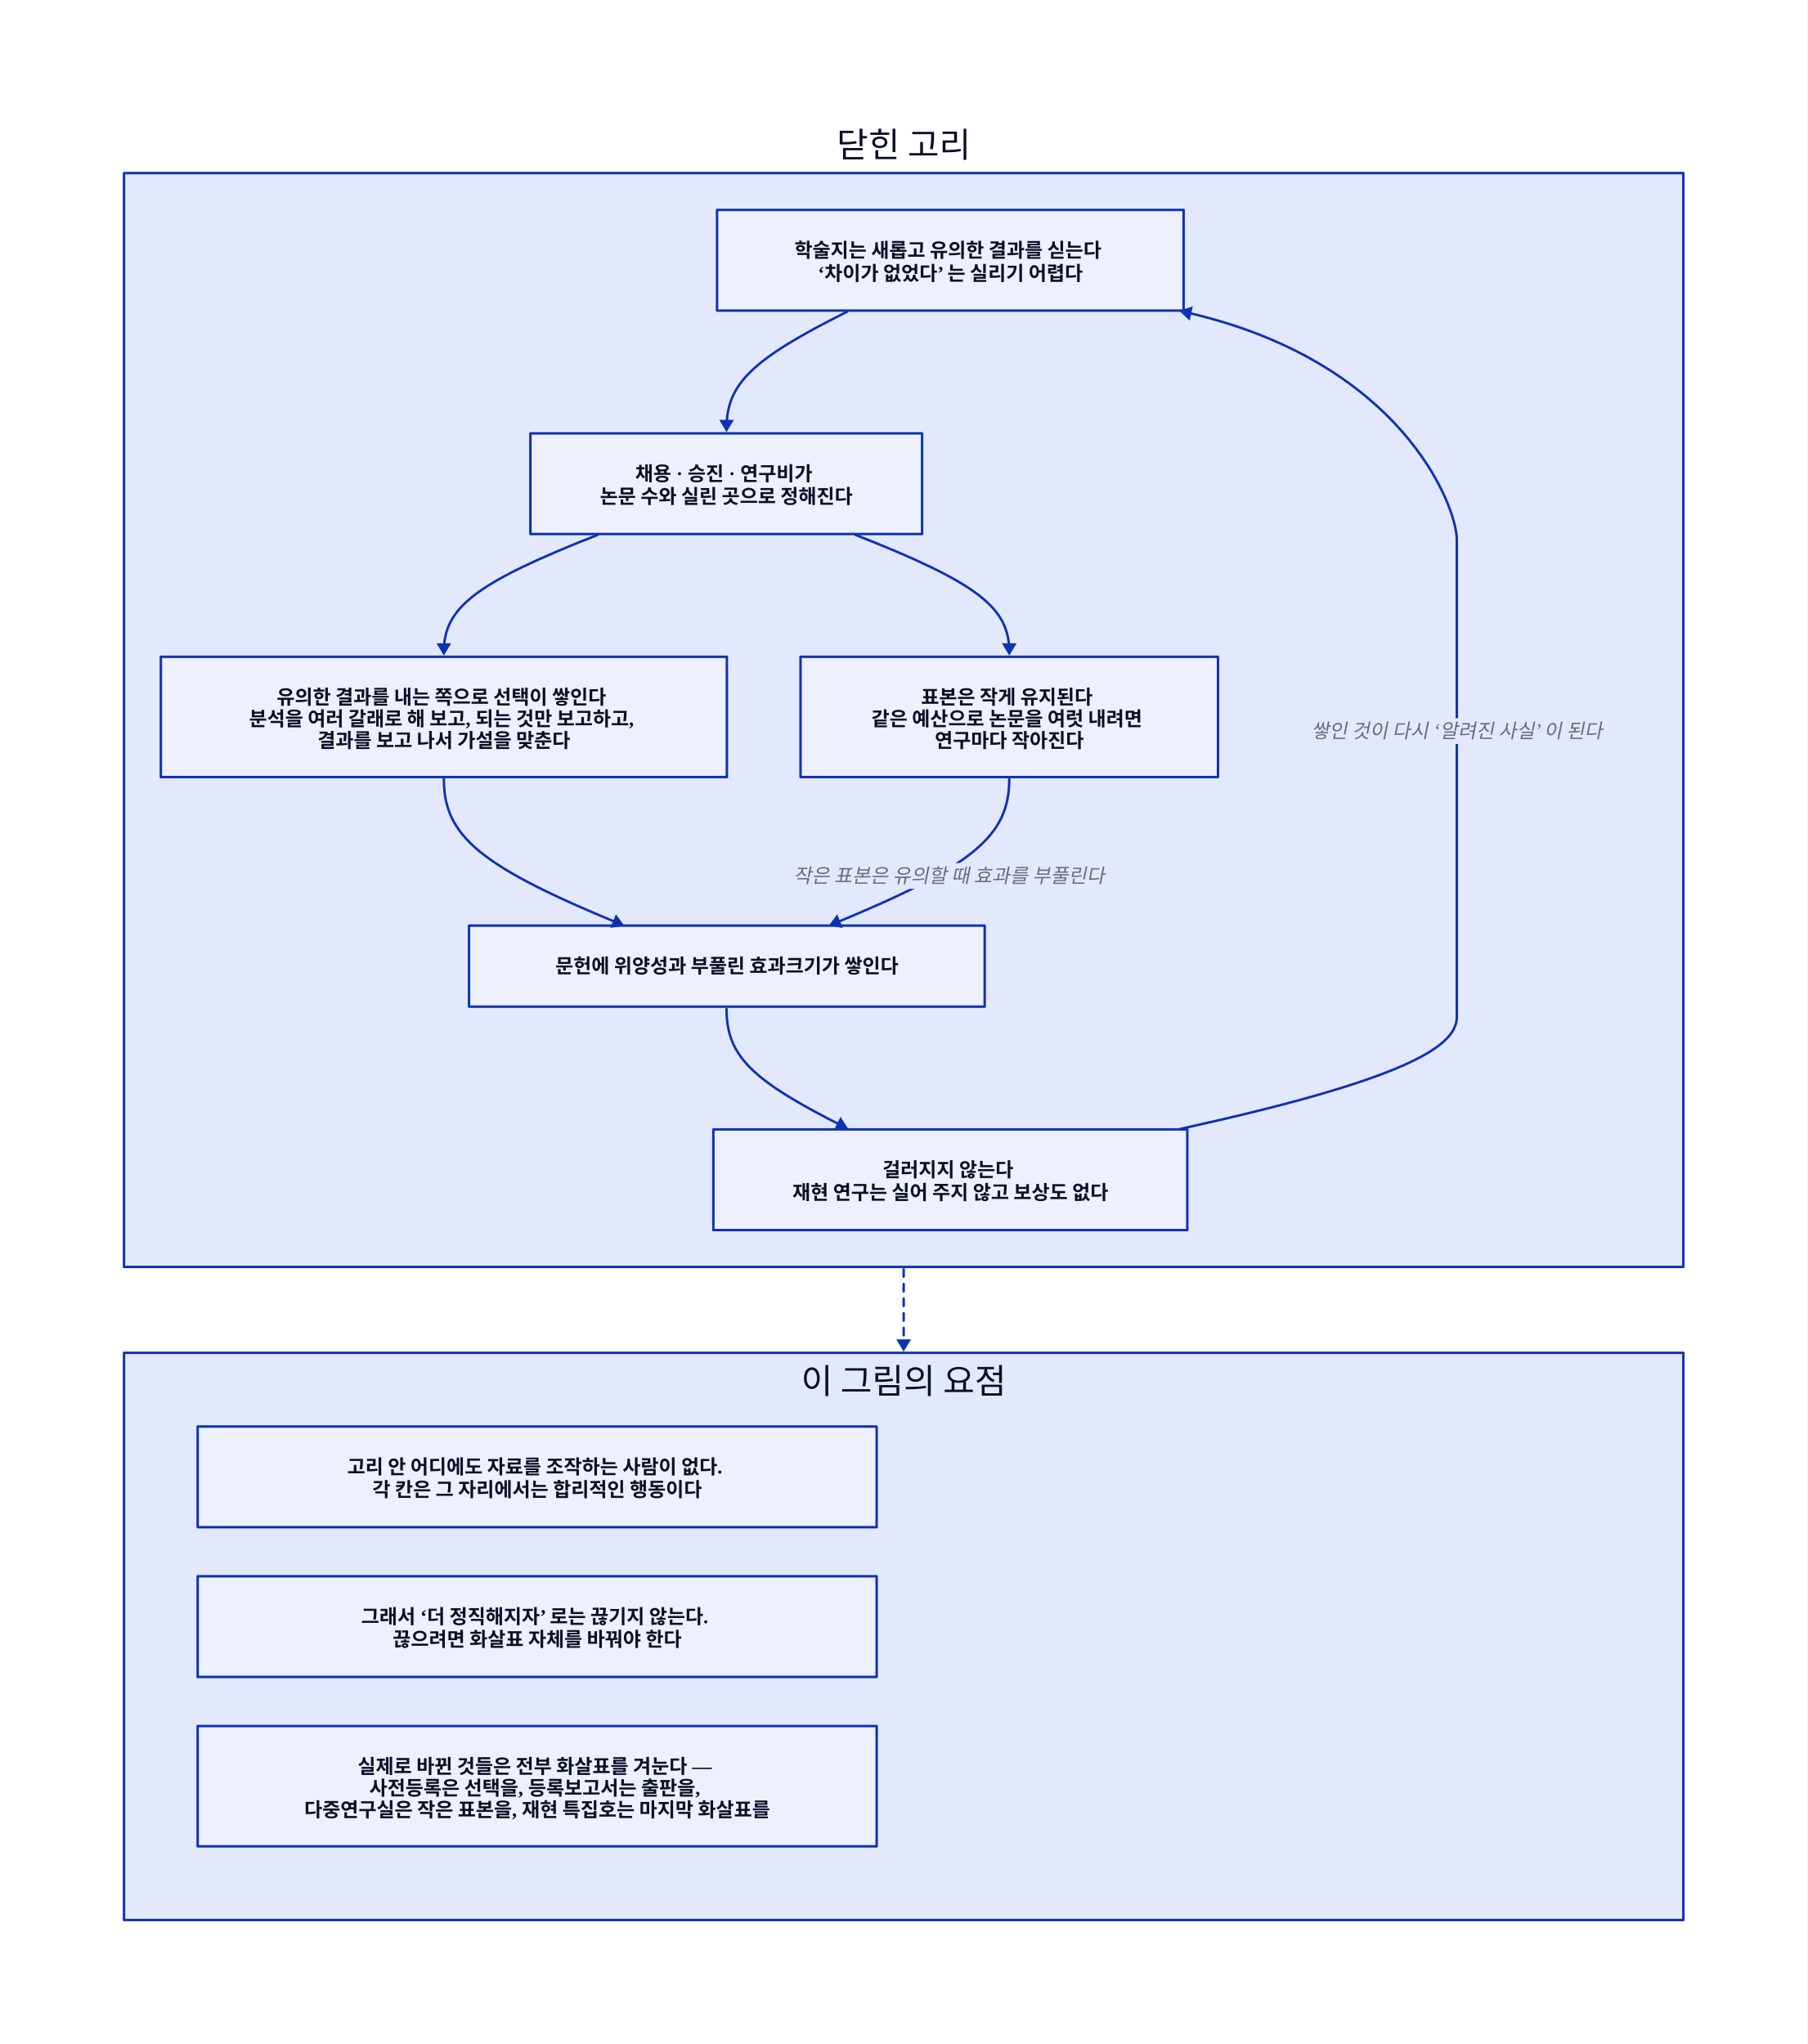
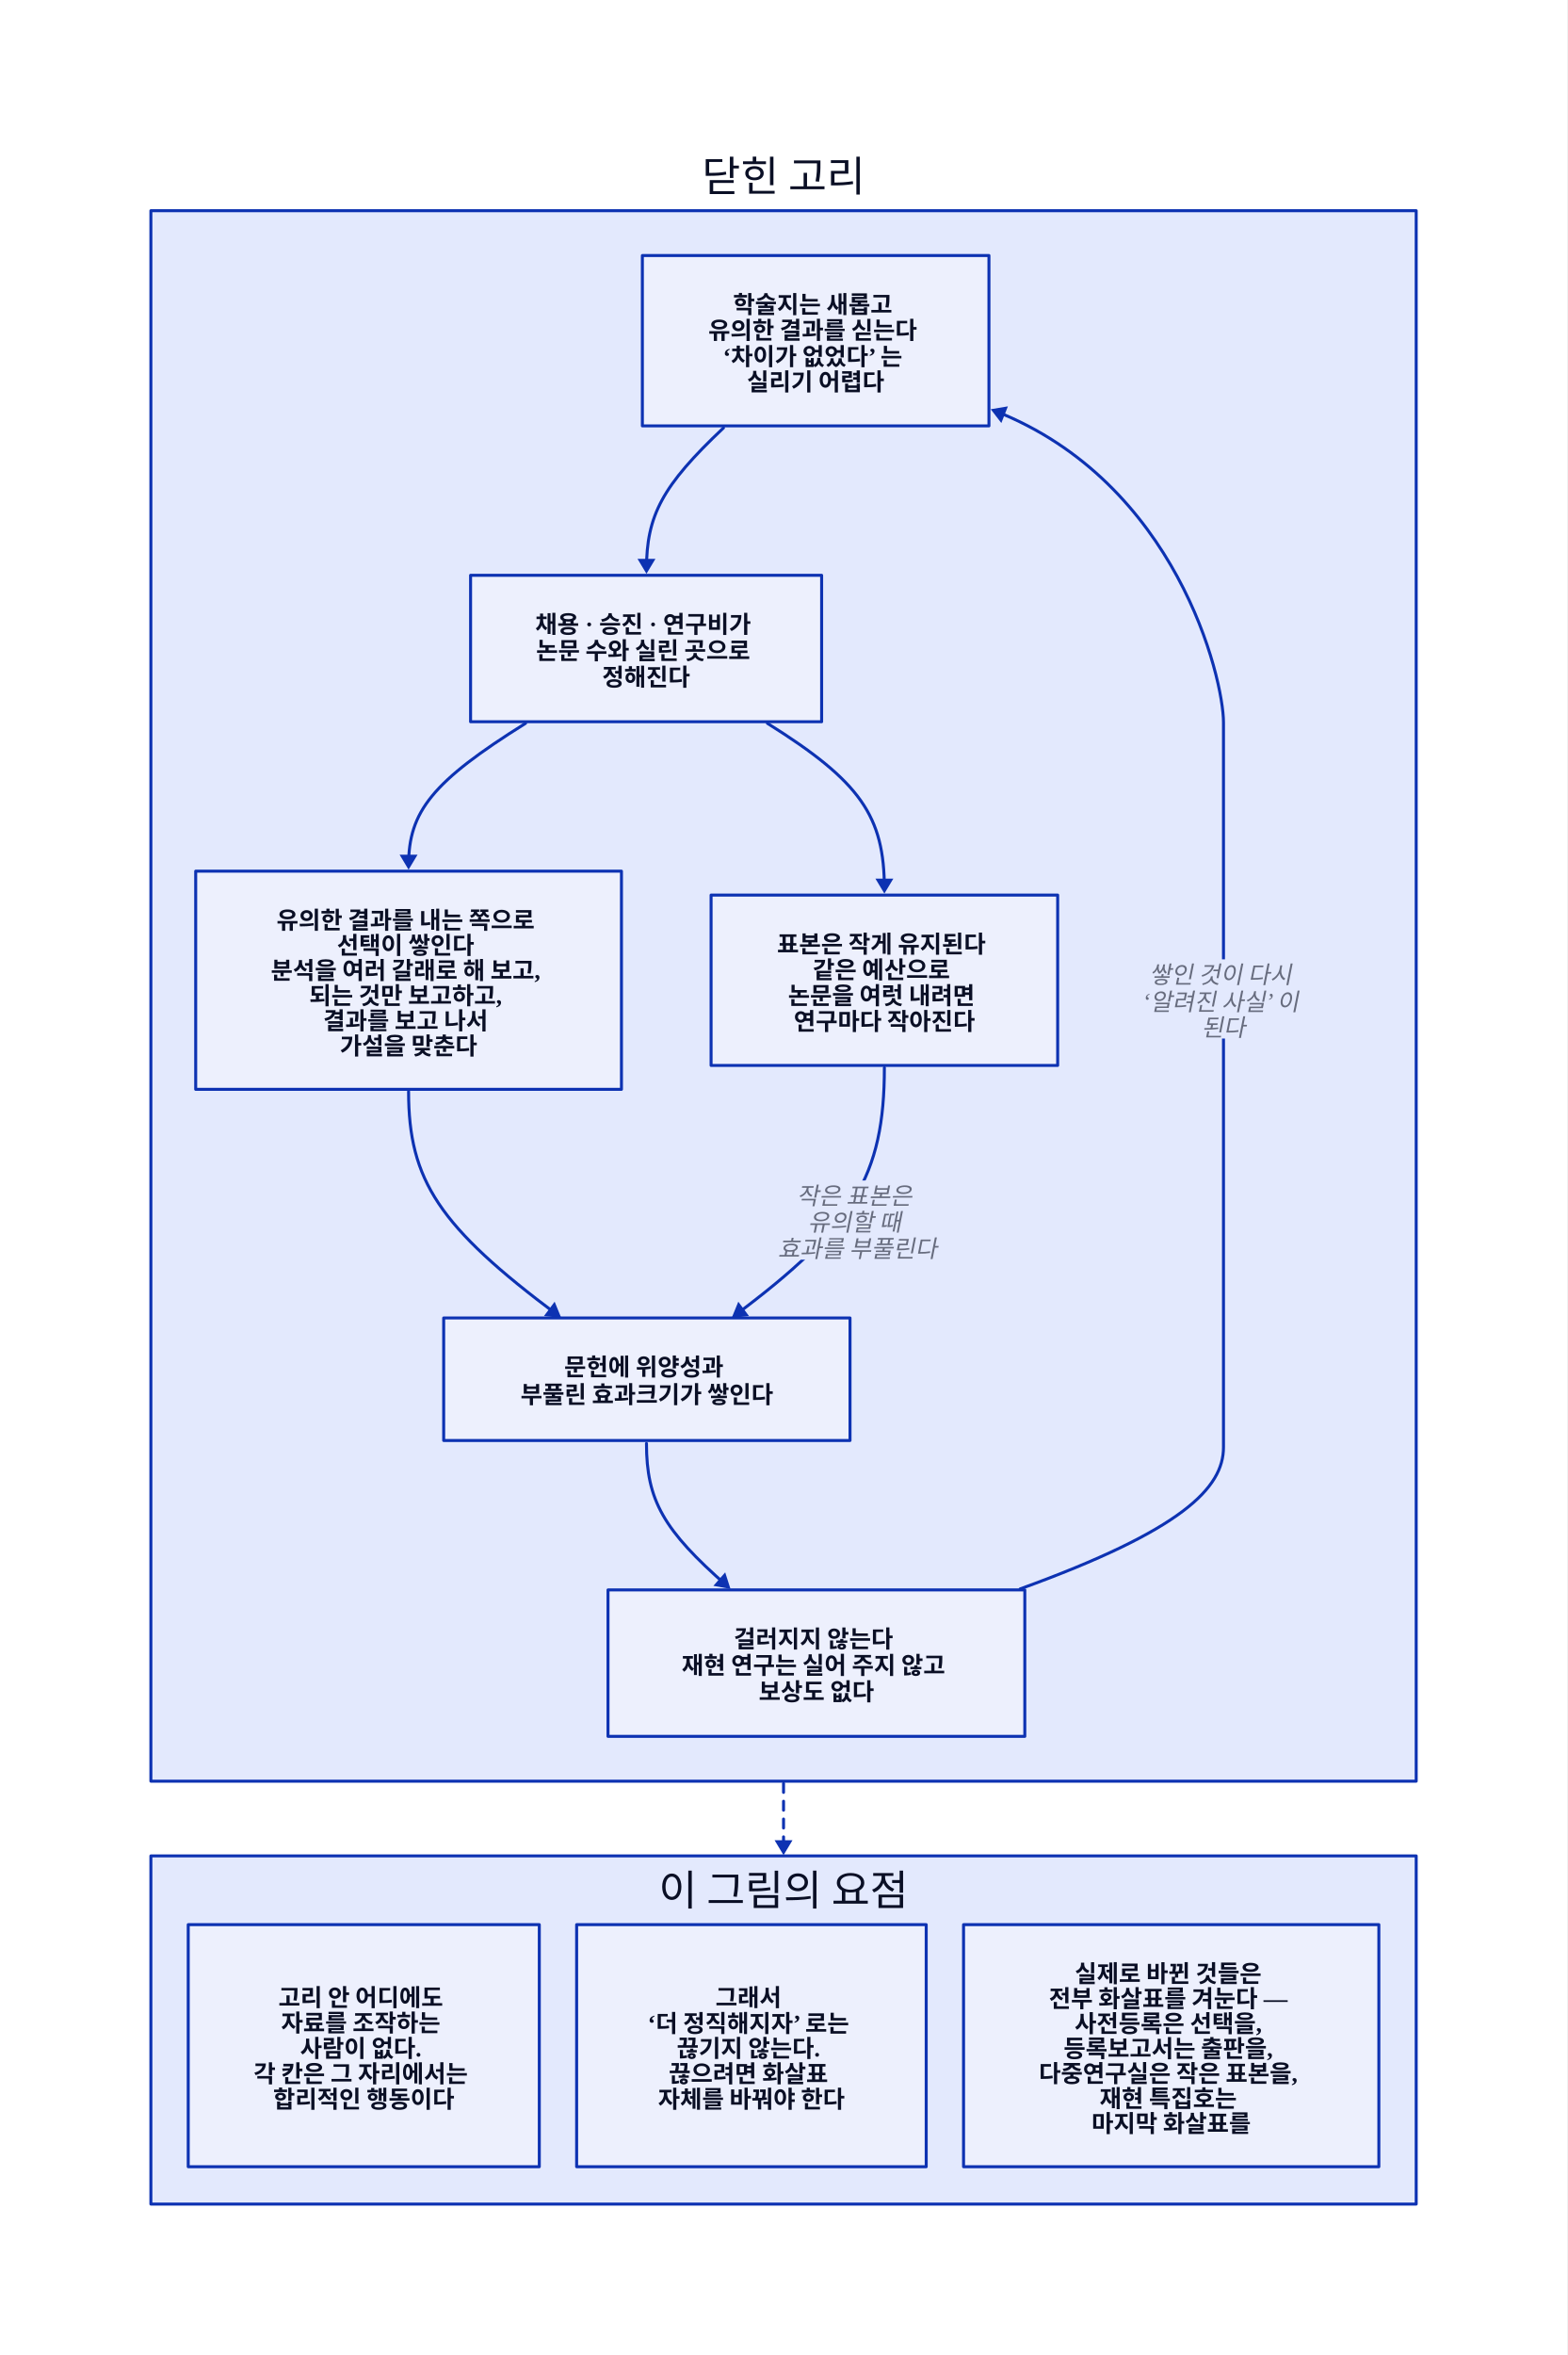
- <svg xmlns="http://www.w3.org/2000/svg" width="1472" height="1665" class="d2-453831746 d2-svg" viewBox="-101 -100 1472 1665">
-   <rect width="1472" height="1665" x="-101" y="-100" rx="0" style="fill:#fff" />
-   <style>.d2-453831746 .text-bold{font-weight:700}.d2-453831746 .text-italic{font-style:italic}.connection,.shape{stroke-linejoin:round}.shape{shape-rendering:geometricPrecision}.connection{stroke-linecap:round}.d2-453831746 .fill-N1{fill:#0a0f25}.d2-453831746 .fill-N2{fill:#676c7e}.d2-453831746 .fill-B4{fill:#e3e9fd}.d2-453831746 .fill-B5{fill:#edf0fd}.d2-453831746 .stroke-B1{stroke:#0d32b2}.s0{stroke-width:2}.s1{text-anchor:middle;font-size:28px}.s2{text-anchor:middle;font-size:16px}.s3{fill:#0d32b2}</style>
+ <svg xmlns="http://www.w3.org/2000/svg" width="1049" height="1576" class="d2-1977128098 d2-svg" viewBox="-101 -100 1049 1576">
+   <rect width="1049" height="1576" x="-101" y="-100" rx="0" style="fill:#fff" />
+   <style>.d2-1977128098 .text-bold{font-weight:700}.d2-1977128098 .text-italic{font-style:italic}.connection,.shape{stroke-linejoin:round}.shape{shape-rendering:geometricPrecision}.connection{stroke-linecap:round}.d2-1977128098 .fill-N1{fill:#0a0f25}.d2-1977128098 .fill-N2{fill:#676c7e}.d2-1977128098 .fill-B4{fill:#e3e9fd}.d2-1977128098 .fill-B5{fill:#edf0fd}.d2-1977128098 .stroke-B1{stroke:#0d32b2}.s0{stroke-width:2}.s1{text-anchor:middle;font-size:28px}.s2{text-anchor:middle;font-size:16px}.s3{fill:#0d32b2}</style>
  <g>
    <g class="shape">
-       <path d="M0 41h1270v891H0z" class="stroke-B1 fill-B4 s0" />
+       <path d="M0 41h847v1051H0z" class="stroke-B1 fill-B4 s0" />
    </g>
-     <text x="635" y="28" class="fill-N1 s1">닫힌 고리</text>
+     <text x="423.5" y="28" class="fill-N1 s1">닫힌 고리</text>
  </g>
  <g>
    <g class="shape">
-       <path d="M0 1002h1270v462H0z" class="stroke-B1 fill-B4 s0" />
+       <path d="M0 1142h847v233H0z" class="stroke-B1 fill-B4 s0" />
    </g>
-     <text x="635" y="1035" class="fill-N1 s1">이 그림의 요점</text>
+     <text x="423.5" y="1175" class="fill-N1 s1">이 그림의 요점</text>
  </g>
  <g>
    <g class="shape">
-       <path d="M483 71h380v82H483z" class="stroke-B1 fill-B5 s0" />
+       <path d="M329 71h232v114H329z" class="stroke-B1 fill-B5 s0" />
    </g>
-     <text x="673" y="109.5" class="text-bold fill-N1 s2">
-       <tspan x="673" dy="0">학술지는 새롭고 유의한 결과를 싣는다</tspan>
-       <tspan x="673" dy="18.5">‘차이가 없었다’ 는 실리기 어렵다</tspan>
+     <text x="445" y="109.5" class="text-bold fill-N1 s2">
+       <tspan x="445" dy="0">학술지는 새롭고</tspan>
+       <tspan x="445" dy="17.25">유의한 결과를 싣는다</tspan>
+       <tspan x="445" dy="17.25">‘차이가 없었다’ 는</tspan>
+       <tspan x="445" dy="17.25">실리기 어렵다</tspan>
    </text>
  </g>
  <g>
    <g class="shape">
-       <path d="M331 253h319v82H331z" class="stroke-B1 fill-B5 s0" />
+       <path d="M214 285h235v98H214z" class="stroke-B1 fill-B5 s0" />
    </g>
-     <text x="490.5" y="291.5" class="text-bold fill-N1 s2">
-       <tspan x="490.5" dy="0">채용 · 승진 · 연구비가</tspan>
-       <tspan x="490.5" dy="18.5">논문 수와 실린 곳으로 정해진다</tspan>
+     <text x="331.5" y="323.5" class="text-bold fill-N1 s2">
+       <tspan x="331.5" dy="0">채용 · 승진 · 연구비가</tspan>
+       <tspan x="331.5" dy="17.667">논문 수와 실린 곳으로</tspan>
+       <tspan x="331.5" dy="17.667">정해진다</tspan>
    </text>
  </g>
  <g>
    <g class="shape">
-       <path d="M30 435h461v98H30z" class="stroke-B1 fill-B5 s0" />
+       <path d="M30 483h285v146H30z" class="stroke-B1 fill-B5 s0" />
    </g>
-     <text x="260.5" y="473.5" class="text-bold fill-N1 s2">
-       <tspan x="260.5" dy="0">유의한 결과를 내는 쪽으로 선택이 쌓인다</tspan>
-       <tspan x="260.5" dy="17.667">분석을 여러 갈래로 해 보고, 되는 것만 보고하고,</tspan>
-       <tspan x="260.5" dy="17.667">결과를 보고 나서 가설을 맞춘다</tspan>
+     <text x="172.5" y="521.5" class="text-bold fill-N1 s2">
+       <tspan x="172.5" dy="0">유의한 결과를 내는 쪽으로</tspan>
+       <tspan x="172.5" dy="16.833">선택이 쌓인다</tspan>
+       <tspan x="172.5" dy="16.833">분석을 여러 갈래로 해 보고,</tspan>
+       <tspan x="172.5" dy="16.833">되는 것만 보고하고,</tspan>
+       <tspan x="172.5" dy="16.833">결과를 보고 나서</tspan>
+       <tspan x="172.5" dy="16.833">가설을 맞춘다</tspan>
    </text>
  </g>
  <g>
    <g class="shape">
-       <path d="M551 435h340v98H551z" class="stroke-B1 fill-B5 s0" />
+       <path d="M375 499h232v114H375z" class="stroke-B1 fill-B5 s0" />
    </g>
-     <text x="721" y="473.5" class="text-bold fill-N1 s2">
-       <tspan x="721" dy="0">표본은 작게 유지된다</tspan>
-       <tspan x="721" dy="17.667">같은 예산으로 논문을 여럿 내려면</tspan>
-       <tspan x="721" dy="17.667">연구마다 작아진다</tspan>
+     <text x="491" y="537.5" class="text-bold fill-N1 s2">
+       <tspan x="491" dy="0">표본은 작게 유지된다</tspan>
+       <tspan x="491" dy="17.25">같은 예산으로</tspan>
+       <tspan x="491" dy="17.25">논문을 여럿 내려면</tspan>
+       <tspan x="491" dy="17.25">연구마다 작아진다</tspan>
    </text>
  </g>
  <g>
    <g class="shape">
-       <path d="M281 654h420v66H281z" class="stroke-B1 fill-B5 s0" />
+       <path d="M196 782h272v82H196z" class="stroke-B1 fill-B5 s0" />
    </g>
-     <text x="491" y="692.5" class="text-bold fill-N1 s2">문헌에 위양성과 부풀린 효과크기가 쌓인다</text>
-   </g>
-   <g>
-     <g class="shape">
-       <path d="M480 820h386v82H480z" class="stroke-B1 fill-B5 s0" />
-     </g>
-     <text x="673" y="858.5" class="text-bold fill-N1 s2">
-       <tspan x="673" dy="0">걸러지지 않는다</tspan>
-       <tspan x="673" dy="18.5">재현 연구는 실어 주지 않고 보상도 없다</tspan>
+     <text x="332" y="820.5" class="text-bold fill-N1 s2">
+       <tspan x="332" dy="0">문헌에 위양성과</tspan>
+       <tspan x="332" dy="18.5">부풀린 효과크기가 쌓인다</tspan>
    </text>
  </g>
  <g>
    <g class="shape">
-       <path d="M60 1062h553v82H60z" class="stroke-B1 fill-B5 s0" />
+       <path d="M306 964h279v98H306z" class="stroke-B1 fill-B5 s0" />
    </g>
-     <text x="336.5" y="1100.5" class="text-bold fill-N1 s2">
-       <tspan x="336.5" dy="0">고리 안 어디에도 자료를 조작하는 사람이 없다.</tspan>
-       <tspan x="336.5" dy="18.5">각 칸은 그 자리에서는 합리적인 행동이다</tspan>
+     <text x="445.5" y="1002.5" class="text-bold fill-N1 s2">
+       <tspan x="445.5" dy="0">걸러지지 않는다</tspan>
+       <tspan x="445.5" dy="17.667">재현 연구는 실어 주지 않고</tspan>
+       <tspan x="445.5" dy="17.667">보상도 없다</tspan>
    </text>
  </g>
  <g>
    <g class="shape">
-       <path d="M60 1184h553v82H60z" class="stroke-B1 fill-B5 s0" />
+       <path d="M25 1188h235v162H25z" class="stroke-B1 fill-B5 s0" />
    </g>
-     <text x="336.5" y="1222.5" class="text-bold fill-N1 s2">
-       <tspan x="336.5" dy="0">그래서 ‘더 정직해지자’ 로는 끊기지 않는다.</tspan>
-       <tspan x="336.5" dy="18.5">끊으려면 화살표 자체를 바꿔야 한다</tspan>
+     <text x="142.5" y="1242.5" class="text-bold fill-N1 s2">
+       <tspan x="142.5" dy="0">고리 안 어디에도</tspan>
+       <tspan x="142.5" dy="17">자료를 조작하는</tspan>
+       <tspan x="142.5" dy="17">사람이 없다.</tspan>
+       <tspan x="142.5" dy="17">각 칸은 그 자리에서는</tspan>
+       <tspan x="142.5" dy="17">합리적인 행동이다</tspan>
    </text>
  </g>
  <g>
    <g class="shape">
-       <path d="M60 1306h553v98H60z" class="stroke-B1 fill-B5 s0" />
+       <path d="M285 1188h234v162H285z" class="stroke-B1 fill-B5 s0" />
    </g>
-     <text x="336.5" y="1344.5" class="text-bold fill-N1 s2">
-       <tspan x="336.5" dy="0">실제로 바뀐 것들은 전부 화살표를 겨눈다 —</tspan>
-       <tspan x="336.5" dy="17.667">사전등록은 선택을, 등록보고서는 출판을,</tspan>
-       <tspan x="336.5" dy="17.667">다중연구실은 작은 표본을, 재현 특집호는 마지막 화살표를</tspan>
+     <text x="402" y="1242.5" class="text-bold fill-N1 s2">
+       <tspan x="402" dy="0">그래서</tspan>
+       <tspan x="402" dy="17">‘더 정직해지자’ 로는</tspan>
+       <tspan x="402" dy="17">끊기지 않는다.</tspan>
+       <tspan x="402" dy="17">끊으려면 화살표</tspan>
+       <tspan x="402" dy="17">자체를 바꿔야 한다</tspan>
    </text>
  </g>
-   <marker id="mk-d2-453831746-3488378134" markerHeight="12" markerUnits="userSpaceOnUse" markerWidth="10" orient="auto" refX="7" refY="6" viewBox="0 0 10 12">
+   <g>
+     <g class="shape">
+       <path d="M544 1188h278v162H544z" class="stroke-B1 fill-B5 s0" />
+     </g>
+     <text x="683" y="1226.5" class="text-bold fill-N1 s2">
+       <tspan x="683" dy="0">실제로 바뀐 것들은</tspan>
+       <tspan x="683" dy="16.714">전부 화살표를 겨눈다 —</tspan>
+       <tspan x="683" dy="16.714">사전등록은 선택을,</tspan>
+       <tspan x="683" dy="16.714">등록보고서는 출판을,</tspan>
+       <tspan x="683" dy="16.714">다중연구실은 작은 표본을,</tspan>
+       <tspan x="683" dy="16.714">재현 특집호는</tspan>
+       <tspan x="683" dy="16.714">마지막 화살표를</tspan>
+     </text>
+   </g>
+   <marker id="mk-d2-1977128098-3488378134" markerHeight="12" markerUnits="userSpaceOnUse" markerWidth="10" orient="auto" refX="7" refY="6" viewBox="0 0 10 12">
    <path stroke-width="2" d="m0 0 10 6-10 6z" class="connection s3" />
  </marker>
-   <path fill="none" marker-end="url(#mk-d2-453831746-3488378134)" d="M588.961 153.894C510.75 193 490.75 213 490.75 249" class="connection stroke-B1 s0" mask="url(#d2-453831746)" />
-   <path fill="none" marker-end="url(#mk-d2-453831746-3488378134)" d="M385.639 335.733C285.9 375 260.5 395 260.5 431" class="connection stroke-B1 s0" mask="url(#d2-453831746)" />
-   <path fill="none" marker-end="url(#mk-d2-453831746-3488378134)" d="M260.5 534.5c0 46.8 29.6 71.2 144.302 118.476" class="connection stroke-B1 s0" mask="url(#d2-453831746)" />
-   <path fill="none" marker-end="url(#mk-d2-453831746-3488378134)" d="M721 534.5c0 46.8-29.6 71.2-144.302 118.476" class="connection stroke-B1 s0" mask="url(#d2-453831746)" />
-   <text x="672" y="619" class="text-italic fill-N2 s2">작은 표본은 유의할 때 효과를 부풀린다</text>
-   <path fill="none" marker-end="url(#mk-d2-453831746-3488378134)" d="M595.861 335.733C695.6 375 721 395 721 431" class="connection stroke-B1 s0" mask="url(#d2-453831746)" />
-   <path fill="none" marker-end="url(#mk-d2-453831746-3488378134)" d="M490.75 722c0 38 20 58 96.422 96.211" class="connection stroke-B1 s0" mask="url(#d2-453831746)" />
-   <path fill="none" marker-end="url(#mk-d2-453831746-3488378134)" d="M860.453 819.57C1040.1 780 1085.5 753.4 1085.5 728.5v-389c0-27.3-45.401-146.5-223.094-185.64" class="connection stroke-B1 s0" mask="url(#d2-453831746)" />
-   <text x="1085.5" y="501" class="text-italic fill-N2 s2">쌓인 것이 다시 ‘알려진 사실’ 이 된다</text>
-   <marker id="mk-d2-453831746-2177206569" markerHeight="12" markerUnits="userSpaceOnUse" markerWidth="10" orient="auto" refX="7" refY="6" viewBox="0 0 10 12">
+   <path fill="none" marker-end="url(#mk-d2-1977128098-3488378134)" d="M383.295 186.372C342.35 225 331.75 245 331.75 281" class="connection stroke-B1 s0" mask="url(#d2-1977128098)" />
+   <path fill="none" marker-end="url(#mk-d2-1977128098-3488378134)" d="M250.804 384.06C188.5 423 172.5 443 172.5 479" class="connection stroke-B1 s0" mask="url(#d2-1977128098)" />
+   <path fill="none" marker-end="url(#mk-d2-1977128098-3488378134)" d="M172.5 630.5c0 59.6 20.6 90.4 99.796 149.605" class="connection stroke-B1 s0" mask="url(#d2-1977128098)" />
+   <path fill="none" marker-end="url(#mk-d2-1977128098-3488378134)" d="M491 614.5c0 72.4-20.6 106.4-99.796 165.605" class="connection stroke-B1 s0" mask="url(#d2-1977128098)" />
+   <text x="473" y="706" class="text-italic fill-N2 s2">
+     <tspan x="473" dy="0">작은 표본은</tspan>
+     <tspan x="473" dy="17.667">유의할 때</tspan>
+     <tspan x="473" dy="17.667">효과를 부풀린다</tspan>
+   </text>
+   <path fill="none" marker-end="url(#mk-d2-1977128098-3488378134)" d="M412.696 384.06C475 423 491 446.2 491 495" class="connection stroke-B1 s0" mask="url(#d2-1977128098)" />
+   <path fill="none" marker-end="url(#mk-d2-1977128098-3488378134)" d="M331.75 866c0 38 11.4 58 53.993 95.362" class="connection stroke-B1 s0" mask="url(#d2-1977128098)" />
+   <path fill="none" marker-end="url(#mk-d2-1977128098-3488378134)" d="M581.88 963.319C690.4 924 718 895.8 718 868.5v-485c0-29.7-31.35-160.799-153.026-208.533" class="connection stroke-B1 s0" mask="url(#d2-1977128098)" />
+   <text x="718" y="558" class="text-italic fill-N2 s2">
+     <tspan x="718" dy="0">쌓인 것이 다시</tspan>
+     <tspan x="718" dy="17.667">‘알려진 사실’ 이</tspan>
+     <tspan x="718" dy="17.667">된다</tspan>
+   </text>
+   <marker id="mk-d2-1977128098-2177206569" markerHeight="12" markerUnits="userSpaceOnUse" markerWidth="10" orient="auto" refX="7" refY="6" viewBox="0 0 10 12">
    <path stroke-width="2" d="m0 0 10 6-10 6z" class="connection s3" />
  </marker>
-   <path fill="none" marker-end="url(#mk-d2-453831746-2177206569)" d="M635 934v64" class="connection" mask="url(#d2-453831746)" style="stroke:#0d32b2;stroke-width:2;stroke-dasharray:6,5.919" />
-   <mask id="d2-453831746" width="1472" height="1665" x="-101" y="-100" maskUnits="userSpaceOnUse">
-     <path fill="#fff" d="M-101-100h1472v1665H-101z" />
-     <path d="M508 603h328v21H508zM929 485h313v21H929z" />
+   <path fill="none" marker-end="url(#mk-d2-1977128098-2177206569)" d="M423.5 1093.5v45" class="connection" mask="url(#d2-1977128098)" style="stroke:#0d32b2;stroke-width:2;stroke-dasharray:6,5.919" />
+   <mask id="d2-1977128098" width="1049" height="1576" x="-101" y="-100" maskUnits="userSpaceOnUse">
+     <path fill="#fff" d="M-101-100H948v1576H-101z" />
+     <path d="M402 690h142v53H402zM645 542h146v53H645z" />
  </mask>
</svg>
